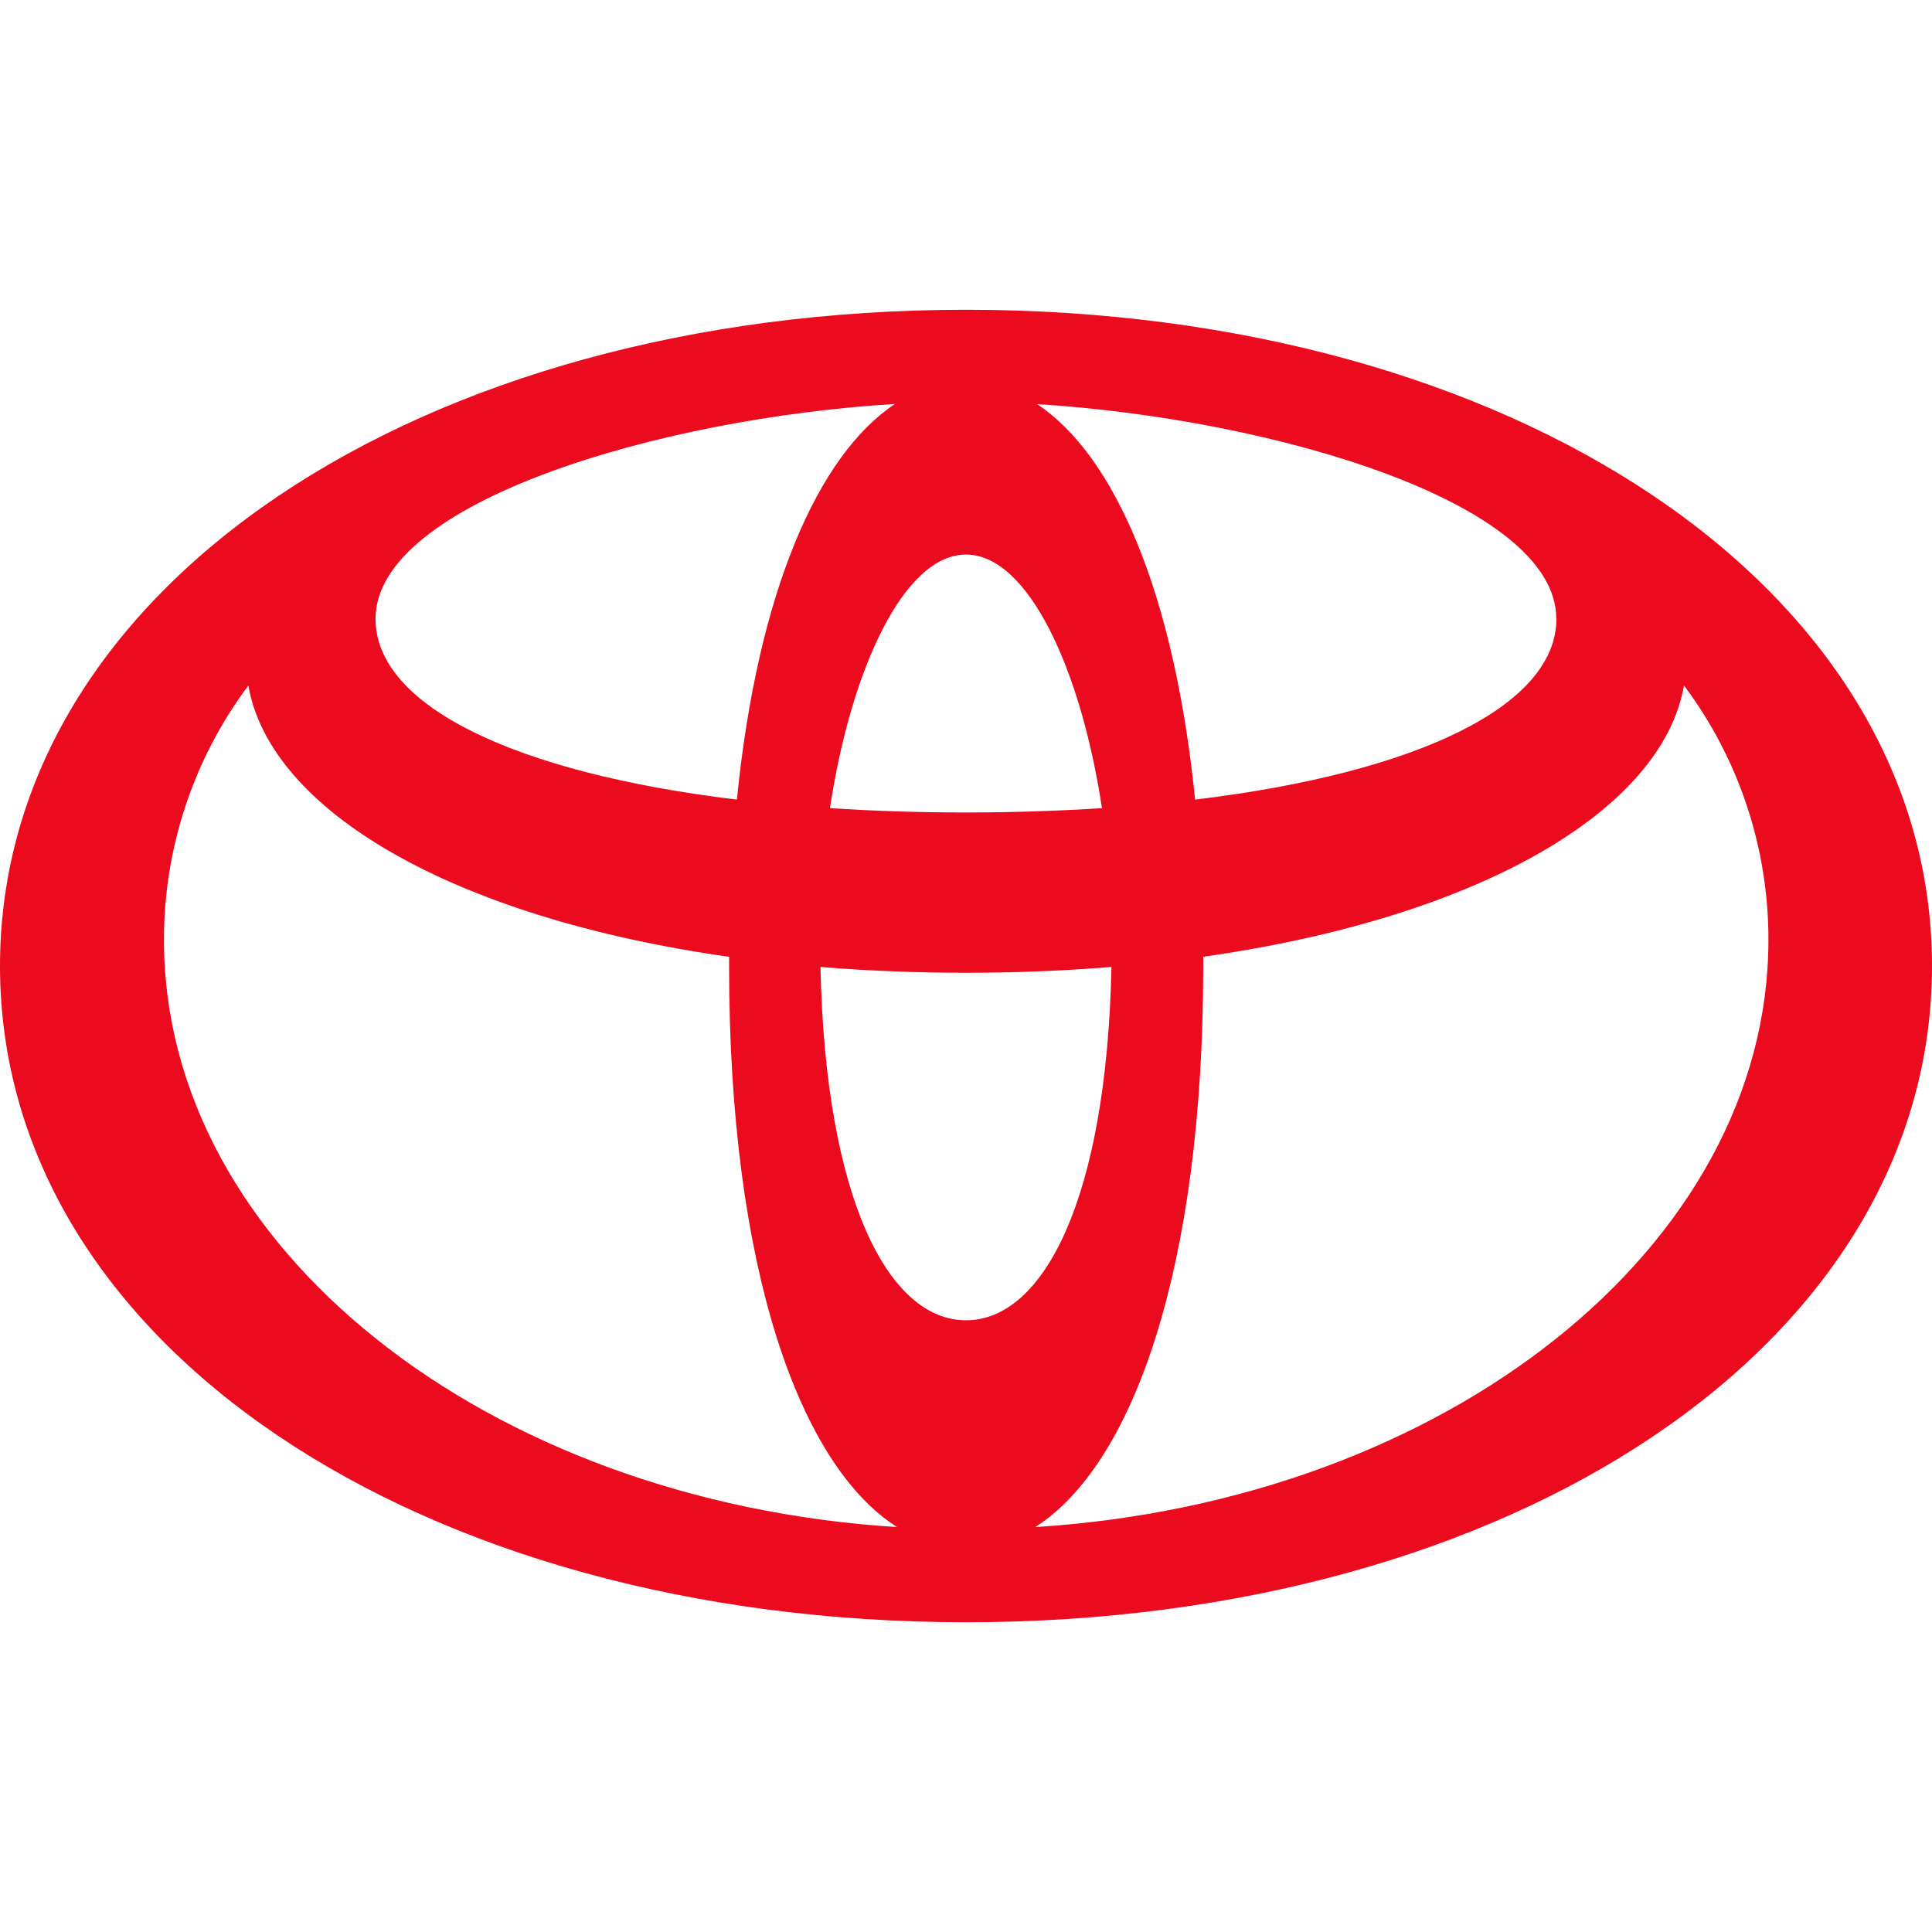
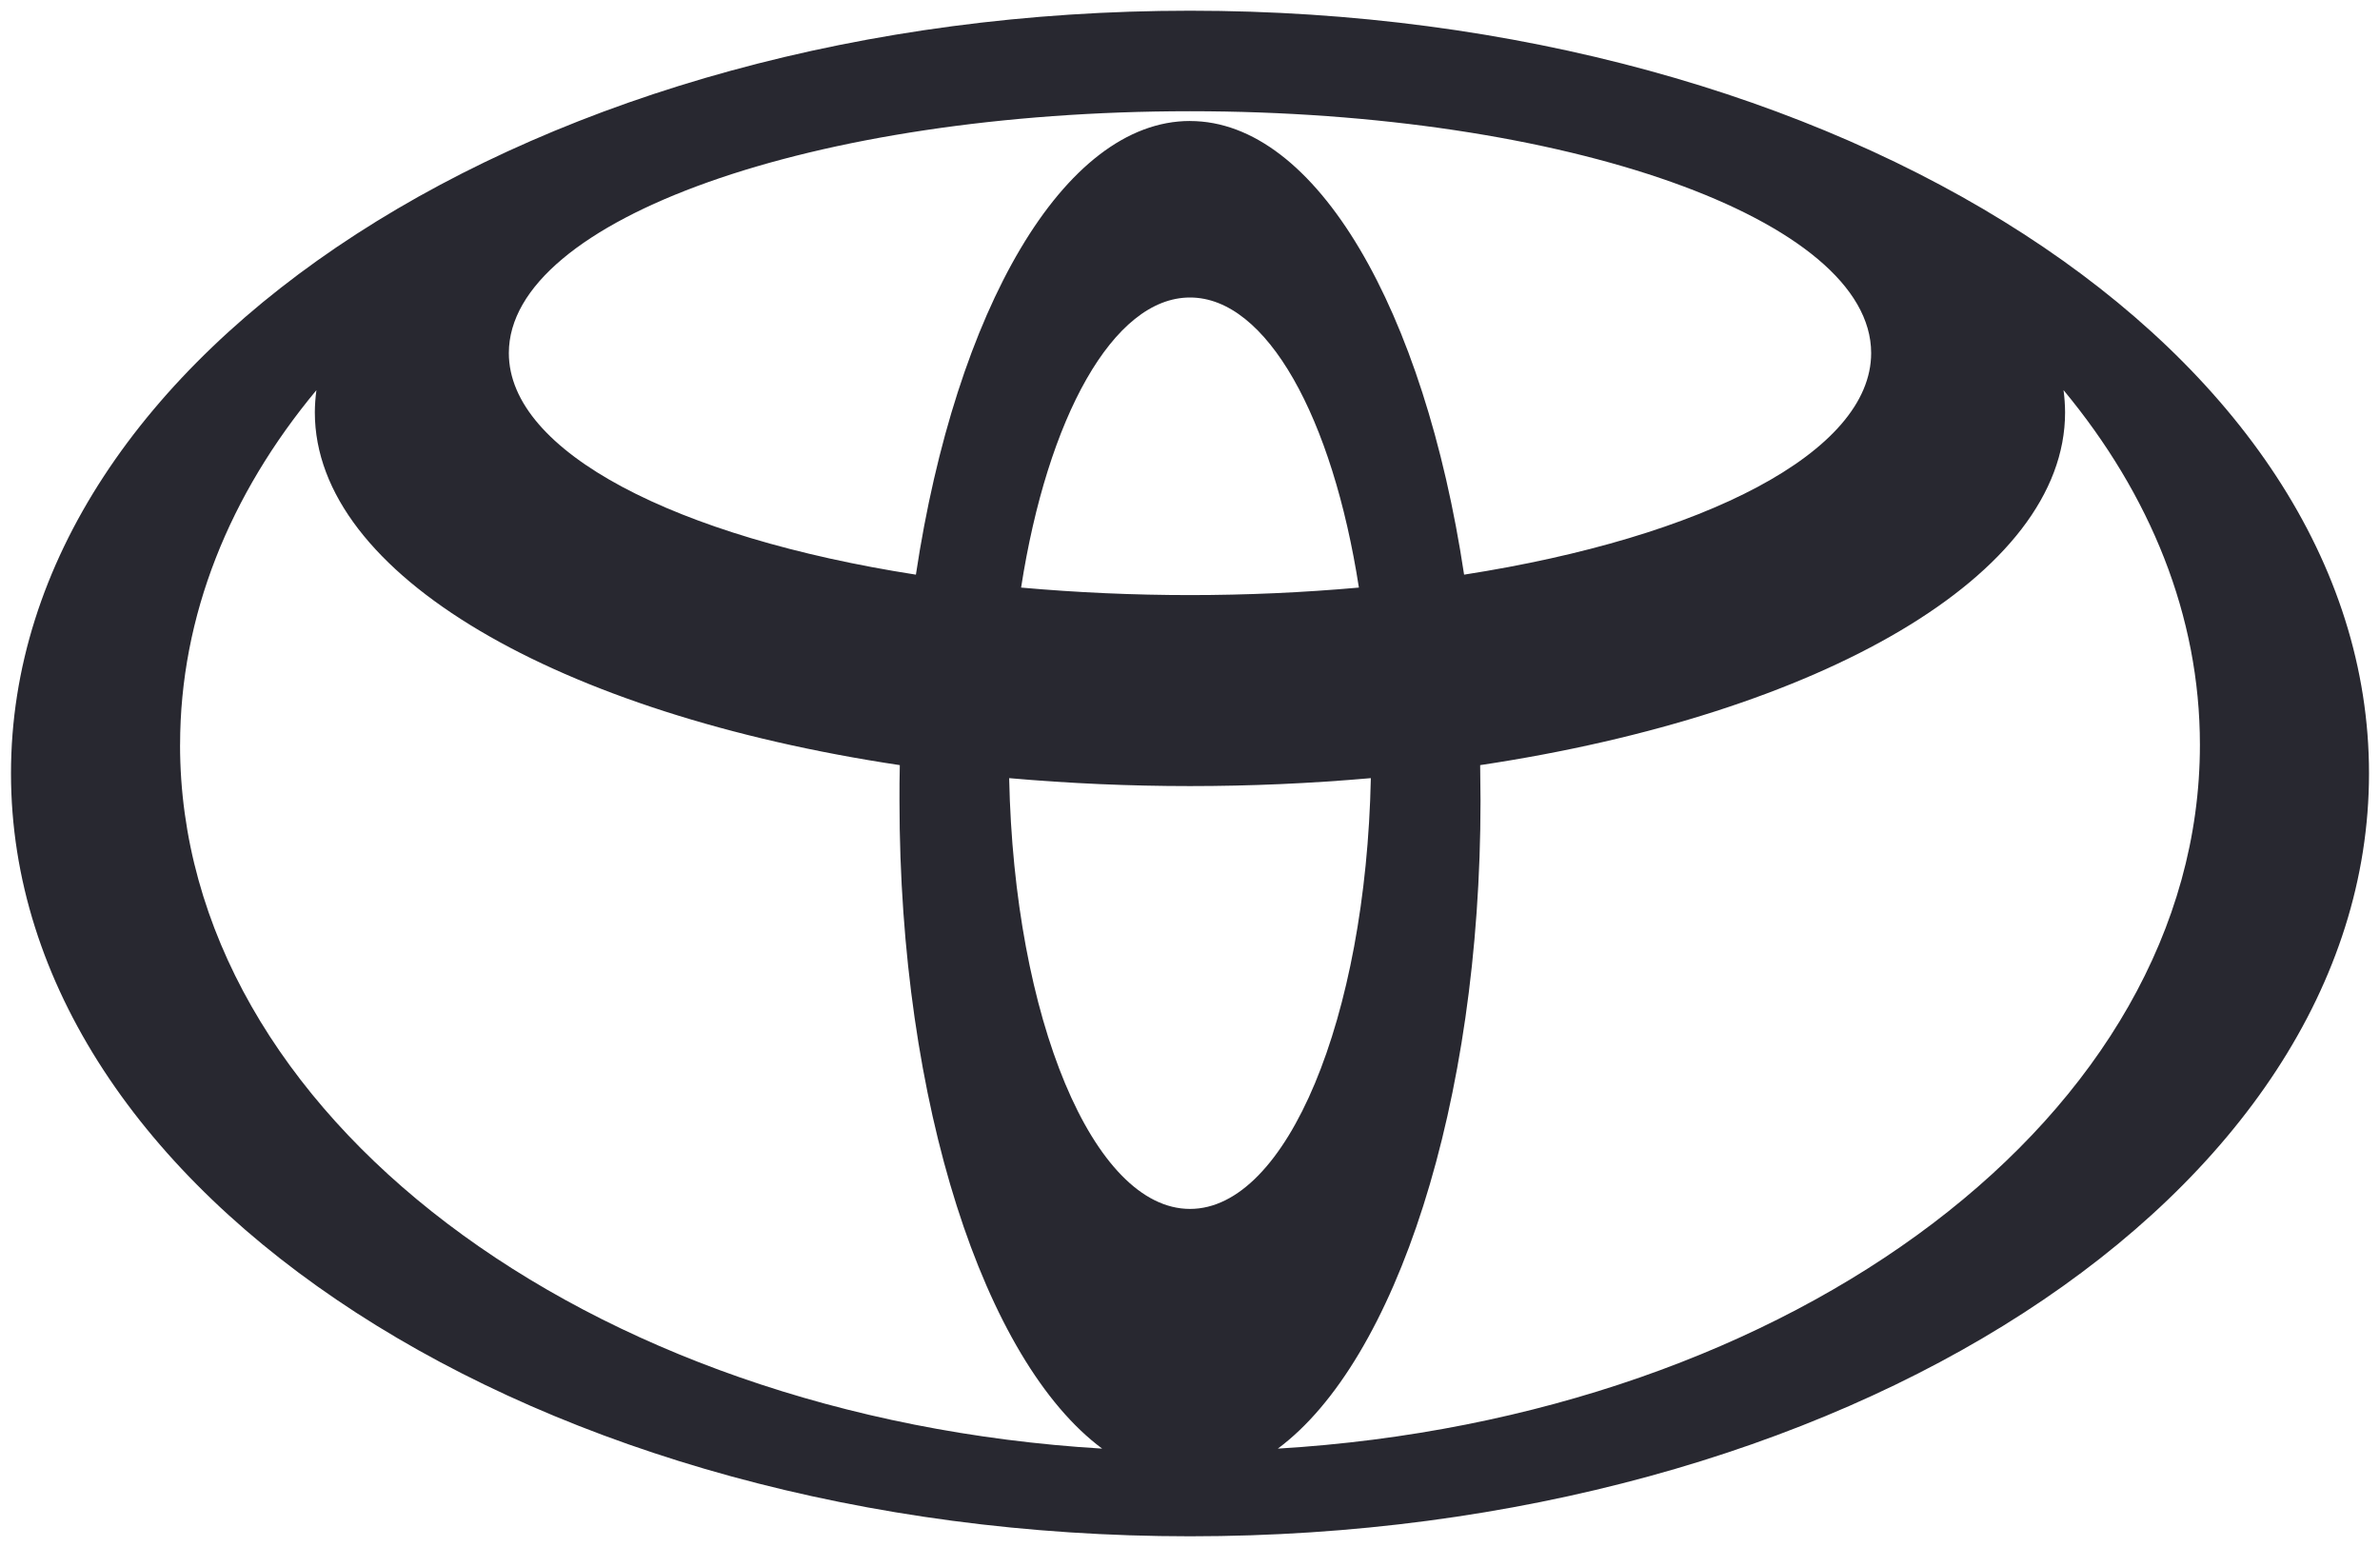
- <svg xmlns="http://www.w3.org/2000/svg" viewBox="0 0 24 24" role="img" aria-labelledby="title">
-   <path fill="#EB0A1E" d="M12 3.848C5.223 3.848 0 7.298 0 12c0 4.702 5.224 8.152 12 8.152S24 16.702 24 12c0-4.702-5.223-8.152-12-8.152zm7.334 3.839c0 1.08-1.725 1.913-4.488 2.246-.26-2.58-1.005-4.279-1.963-4.913 2.948.184 6.45 1.227 6.45 2.667zM12 16.401c-.96 0-1.746-1.5-1.808-4.389.577.047 1.18.072 1.808.072.628 0 1.23-.025 1.807-.072-.061 2.89-.847 4.389-1.807 4.389zm0-6.308c-.59 0-1.155-.019-1.69-.054.261-1.728.92-3.15 1.69-3.15.77 0 1.428 1.422 1.689 3.15-.535.034-1.099.054-1.689.054zm-.882-5.075c-.956.633-1.706 2.333-1.964 4.915C6.391 9.6 4.665 8.767 4.665 7.687c0-1.44 3.504-2.49 6.453-2.669zM2.037 11.68a5.265 5.265 0 011.048-3.164c.27 1.547 2.522 2.881 5.972 3.37V12c0 3.772.879 6.203 2.087 6.97-5.107-.321-9.107-3.48-9.107-7.29zm10.823 7.29c1.207-.767 2.087-3.198 2.087-6.97v-.115c3.447-.488 5.704-1.826 5.972-3.37a5.26 5.26 0 011.049 3.165c-.004 3.81-4.008 6.969-9.109 7.29z" />
+ <svg xmlns="http://www.w3.org/2000/svg" role="img" aria-label="Toyota logo" viewBox="0 0 60 39">
+   <path d="M30 .27C13.586.27.277 8.879.277 19.496.277 30.117 13.586 38.73 30 38.73s29.723-8.609 29.723-19.234S46.414.27 30 .27m0 30.207c-2.441 0-4.434-4.809-4.559-10.86a52 52 0 0 0 9.118 0c-.125 6.047-2.118 10.86-4.559 10.86m-4.258-15.664C26.406 10.535 28.062 7.5 30 7.5s3.594 3.035 4.258 7.313a48 48 0 0 1-8.516 0M30 3.05c-3.187 0-5.906 4.773-6.91 11.437-6.043-.941-10.262-3.09-10.262-5.586 0-3.367 7.688-6.097 17.172-6.097s17.172 2.73 17.172 6.097c0 2.496-4.219 4.645-10.262 5.586C35.906 7.824 33.188 3.051 30 3.051M4.54 18.777c0-3.257 1.253-6.316 3.437-8.941q-.038.277-.04.559c0 4.105 6.157 7.605 14.747 8.894q-.01.447-.008.898c0 7.653 2.144 14.133 5.11 16.333-13.028-.786-23.247-8.43-23.247-17.743M32.214 36.52c2.965-2.2 5.11-8.68 5.11-16.333q-.002-.454-.009-.898c8.586-1.289 14.746-4.785 14.746-8.894q-.002-.282-.039-.56c2.184 2.634 3.438 5.685 3.438 8.942 0 9.313-10.219 16.957-23.246 17.743m0 0" style="stroke:none;fill-rule:nonzero;fill:#282830;fill-opacity:1" />
</svg>
